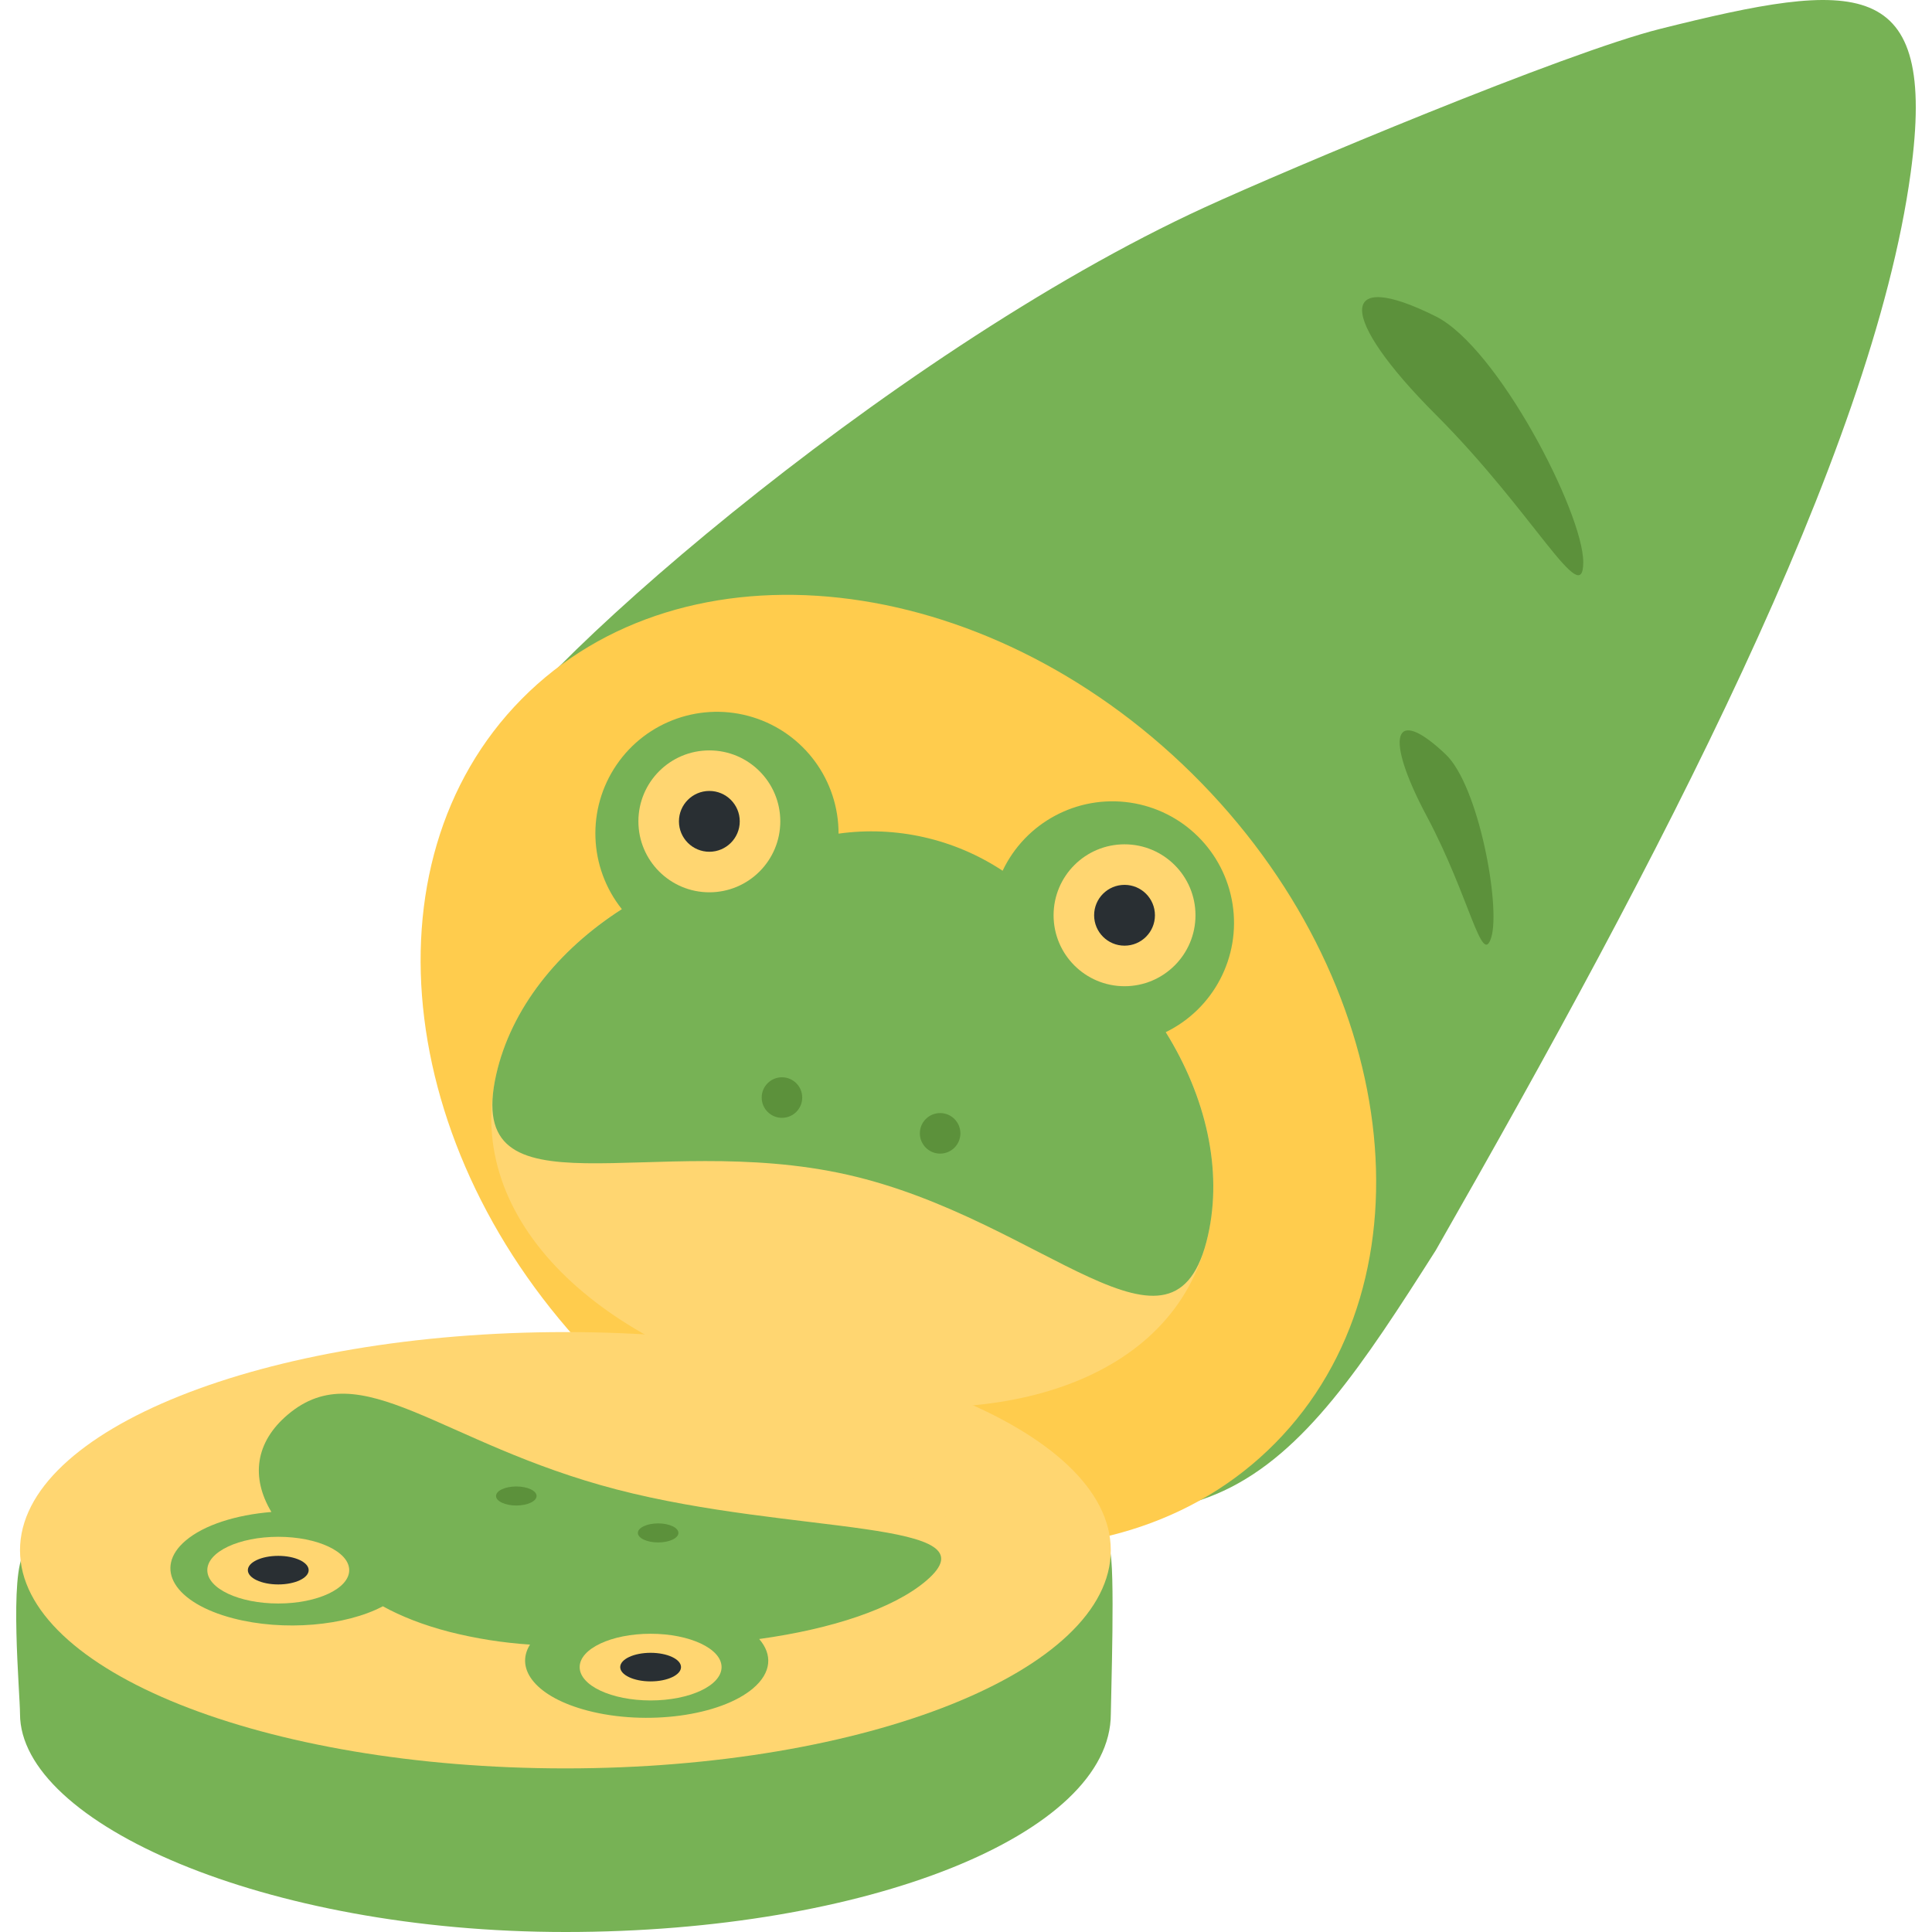
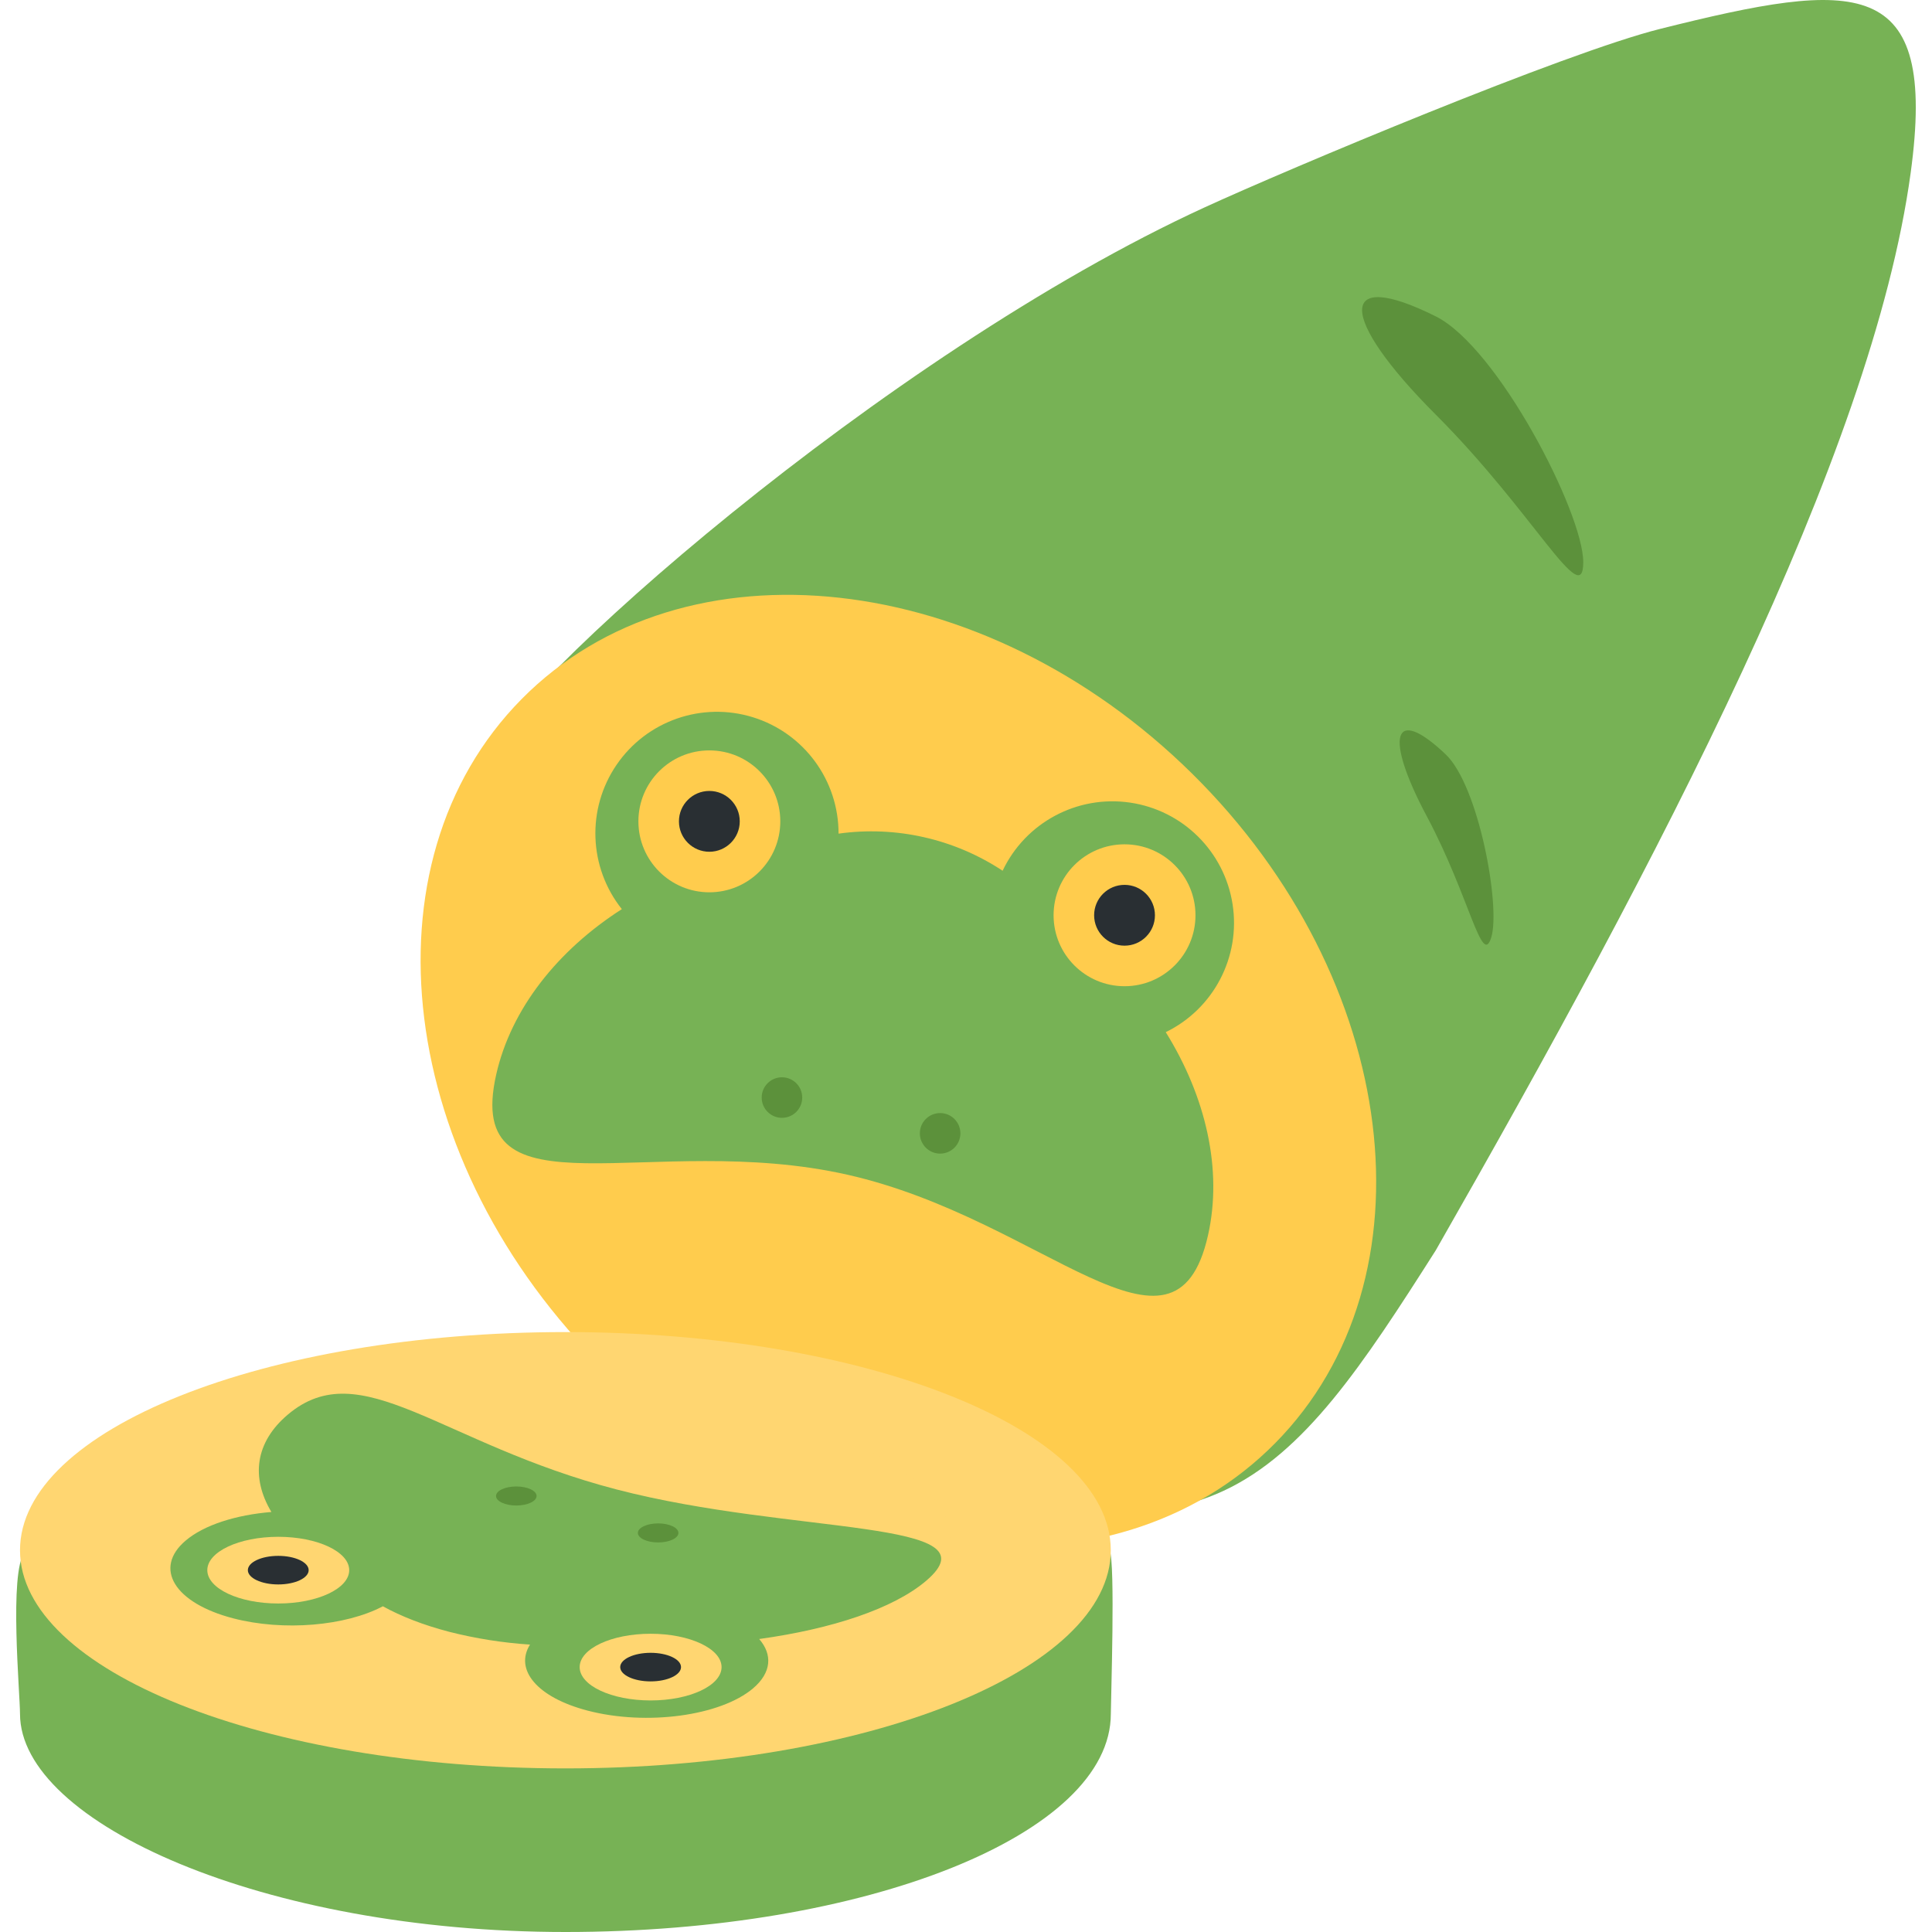
<svg xmlns="http://www.w3.org/2000/svg" viewBox="0 0 1864.46 1864.46">
  <defs>
-     <style>.cls-1{fill:#77b255;}.cls-2{fill:#ffcc4d;}.cls-3{fill:#ffd671;}.cls-4{fill:#292f33;}.cls-5{fill:#5c913b;}.cls-6{fill:none;}</style>
+     <style>.cls-1{fill:#77b255;}.cls-2{fill:#ffcc4d;}.cls-3{fill:#292f33;}.cls-4{fill:#5c913b;}.cls-5{fill:#ffd671;}.cls-6{fill:none;}</style>
  </defs>
  <g id="Ebene_2" data-name="Ebene 2">
    <g id="Ebene_1-2" data-name="Ebene 1">
-       <path class="cls-1" d="M463.58,737.88c24.1-72.21,390-396.06,699.26-537.9,80.42-36.9,347.48-149.16,439.48-172.16C1792-19.6,1870.21-25.55,1843.84,167.08c-37.26,272.16-243.1,662.95-458.26,1039.53-141,221.74-222.74,338.06-545.53,176.64C517.42,1222,356.05,1060.61,463.58,737.88Z" />
-       <path class="cls-2" d="M1150.42,746.56c200.84,198.32,236.74,487.53,80.21,646.11S784.47,1519,583.58,1320.83c-200.85-198.32-236.79-487.59-80.27-646.11S949.58,548.35,1150.42,746.56Z" />
-       <path class="cls-3" d="M1165.74,1192.3c-32.17,142.26-205.55,194.17-395.22,151.27s-323.83-164.38-291.65-306.64S697.37,785.51,887,828.41,1197.92,1050,1165.74,1192.3Z" />
-       <path class="cls-1" d="M1125,996.08A117.33,117.33,0,1,0,967.56,840.31,229.49,229.49,0,0,0,809.24,804.5,117.34,117.34,0,1,0,600.1,877.35c-62,39.72-106.93,96.33-121.23,159.58-32.18,142.26,149.45,53.86,339.12,96.76s315.58,200.87,347.75,58.61C1180.05,1129.05,1163.89,1058.62,1125,996.08Z" />
-       <circle class="cls-3" cx="684.55" cy="792.64" r="68.47" />
-       <circle class="cls-4" cx="684.55" cy="792.64" r="29.34" />
-       <circle class="cls-3" cx="1085.22" cy="883.27" r="68.47" />
-       <circle class="cls-4" cx="1085.22" cy="883.27" r="29.34" />
-       <circle class="cls-5" cx="754.62" cy="1059.19" r="19.56" />
-       <circle class="cls-5" cx="907.26" cy="1093.72" r="19.56" />
-       <path class="cls-5" d="M1385.63,305.35c60,30,142.27,189.74,142.27,237.16s-47.43-47.42-142.27-142.32S1290.74,257.93,1385.63,305.35ZM1395.16,728c31.95,30.42,53.1,146.69,44,176.53s-20.79-39-62.27-116.84S1344.53,679.93,1395.16,728Z" />
-       <path class="cls-1" d="M1072,1653.93c0,116.27-235.64,210.53-526.32,210.53S19.31,1759.2,19.31,1653.93c0-19.52-10.68-136.84,4.42-155.68,66.11-82.79,285.16-54.84,521.9-54.84,258.31,0,480.68-45.53,525.21,52.63C1076.47,1508.3,1072,1641,1072,1653.93Z" />
-       <ellipse class="cls-3" cx="545.63" cy="1496.04" rx="526.32" ry="210.53" />
-       <path class="cls-3" d="M277.65,1365.23c70.68-60,251.65-60.6,421.76-16.31s264.93,116.74,194.25,176.71-280.09,84.73-450.2,40.43S207,1425.19,277.65,1365.23Z" />
-       <path class="cls-1" d="M261.9,1459.13c-33.84,2.75-64.82,12.4-82.74,27.61-31.41,26.64-10.9,60.22,45.79,75,48.95,12.75,108.83,7.28,144.53-11.61,17.46,9.63,38.72,18.05,63.81,24.58a430.19,430.19,0,0,0,78.18,12.39c-15.13,24.24,6.75,51,55.71,63.75,56.69,14.76,128.14,5.12,159.55-21.52,17.92-15.21,18.89-32.67,5.91-47.61,70.66-9.77,129.6-29.41,161-56.07,70.68-60-128.42-44-298.52-88.24s-246.81-132.12-317.49-72.16C246.22,1391.89,242,1425.79,261.9,1459.13Z" />
-       <ellipse class="cls-3" cx="627.87" cy="1608.82" rx="68.47" ry="32.18" />
-       <ellipse class="cls-4" cx="627.87" cy="1608.82" rx="29.34" ry="13.79" />
-       <ellipse class="cls-3" cx="268.53" cy="1515.26" rx="68.47" ry="32.18" />
-       <ellipse class="cls-4" cx="268.53" cy="1515.26" rx="29.34" ry="13.79" />
-       <ellipse class="cls-5" cx="635.14" cy="1479.33" rx="19.56" ry="9.19" />
-       <ellipse class="cls-5" cx="498.25" cy="1443.69" rx="19.56" ry="9.19" />
-       <rect class="cls-6" width="1864.46" height="1864.46" />
+       <g id="Ebene_2-2" data-name="Ebene 2">
+         <g id="Ebene_1-2-2" data-name="Ebene 1-2">
+           <path class="cls-1" d="M463.58,737.88c24.1-72.21,390-396.06,699.26-537.9,80.42-36.9,347.48-149.16,439.48-172.16C1792-19.6,1870.21-25.55,1843.84,167.08c-37.26,272.16-243.1,662.95-458.26,1039.53-141,221.74-222.74,338.06-545.53,176.64C517.42,1222,356.05,1060.61,463.58,737.88Z" />
+           <path class="cls-2" d="M1150.42,746.56c200.84,198.32,236.74,487.53,80.21,646.11S784.47,1519,583.58,1320.83,346.79,833.24,503.31,674.72,949.58,548.35,1150.42,746.56Z" />
+           <path class="cls-2" d="M1165.74,1192.3c-32.17,142.26-205.55,194.17-395.22,151.27s-323.83-164.38-291.65-306.64S697.37,785.51,887,828.41,1197.92,1050,1165.74,1192.3Z" />
+           <path class="cls-1" d="M1125,996.08A117.33,117.33,0,1,0,967.56,840.31,229.51,229.51,0,0,0,809.24,804.5,117.34,117.34,0,1,0,600.1,877.35c-62,39.72-106.93,96.33-121.23,159.58-32.18,142.26,149.45,53.86,339.12,96.76s315.58,200.87,347.75,58.61C1180.05,1129.05,1163.89,1058.62,1125,996.08Z" />
+           <circle class="cls-2" cx="684.55" cy="792.64" r="68.47" />
+           <circle class="cls-3" cx="684.55" cy="792.64" r="29.34" />
+           <circle class="cls-2" cx="1085.22" cy="883.27" r="68.47" />
+           <circle class="cls-3" cx="1085.22" cy="883.27" r="29.34" />
+           <circle class="cls-4" cx="754.62" cy="1059.19" r="19.56" />
+           <circle class="cls-4" cx="907.26" cy="1093.72" r="19.56" />
+           <path class="cls-4" d="M1385.63,305.35c60,30,142.27,189.74,142.27,237.16s-47.43-47.42-142.27-142.32S1290.74,257.93,1385.63,305.35ZM1395.16,728c31.95,30.42,53.1,146.69,44,176.53s-20.79-39-62.27-116.84S1344.53,679.93,1395.16,728Z" />
+           <path class="cls-1" d="M1072,1653.93c0,116.27-235.64,210.53-526.32,210.53S19.31,1759.2,19.31,1653.93c0-19.52-10.68-136.84,4.42-155.68,66.11-82.79,285.16-54.84,521.9-54.84,258.31,0,480.68-45.53,525.21,52.63C1076.47,1508.3,1072,1641,1072,1653.93Z" />
+           <ellipse class="cls-5" cx="545.63" cy="1496.04" rx="526.32" ry="210.53" />
+           <path class="cls-5" d="M277.65,1365.23c70.68-60,251.65-60.6,421.76-16.31s264.93,116.74,194.25,176.71-280.09,84.73-450.2,40.43S207,1425.19,277.65,1365.23Z" />
+           <path class="cls-1" d="M261.9,1459.13c-33.84,2.75-64.82,12.4-82.74,27.61-31.41,26.64-10.9,60.22,45.79,75,48.95,12.75,108.83,7.28,144.53-11.61,17.46,9.63,38.72,18,63.81,24.58a430.53,430.53,0,0,0,78.18,12.39c-15.13,24.24,6.75,51,55.71,63.75,56.69,14.76,128.14,5.12,159.55-21.52,17.92-15.21,18.89-32.67,5.91-47.61,70.66-9.77,129.6-29.41,161-56.07,70.68-60-128.42-44-298.52-88.24s-246.81-132.12-317.49-72.16C246.22,1391.89,242,1425.79,261.9,1459.13Z" />
+           <ellipse class="cls-5" cx="627.87" cy="1608.82" rx="68.47" ry="32.18" />
+           <ellipse class="cls-3" cx="627.87" cy="1608.82" rx="29.34" ry="13.79" />
+           <ellipse class="cls-5" cx="268.53" cy="1515.26" rx="68.47" ry="32.18" />
+           <ellipse class="cls-3" cx="268.53" cy="1515.26" rx="29.34" ry="13.79" />
+           <ellipse class="cls-4" cx="635.14" cy="1479.33" rx="19.56" ry="9.19" />
+           <ellipse class="cls-4" cx="498.25" cy="1443.69" rx="19.56" ry="9.19" />
+           <rect class="cls-6" width="1864.46" height="1864.46" />
+         </g>
+       </g>
    </g>
  </g>
</svg>
